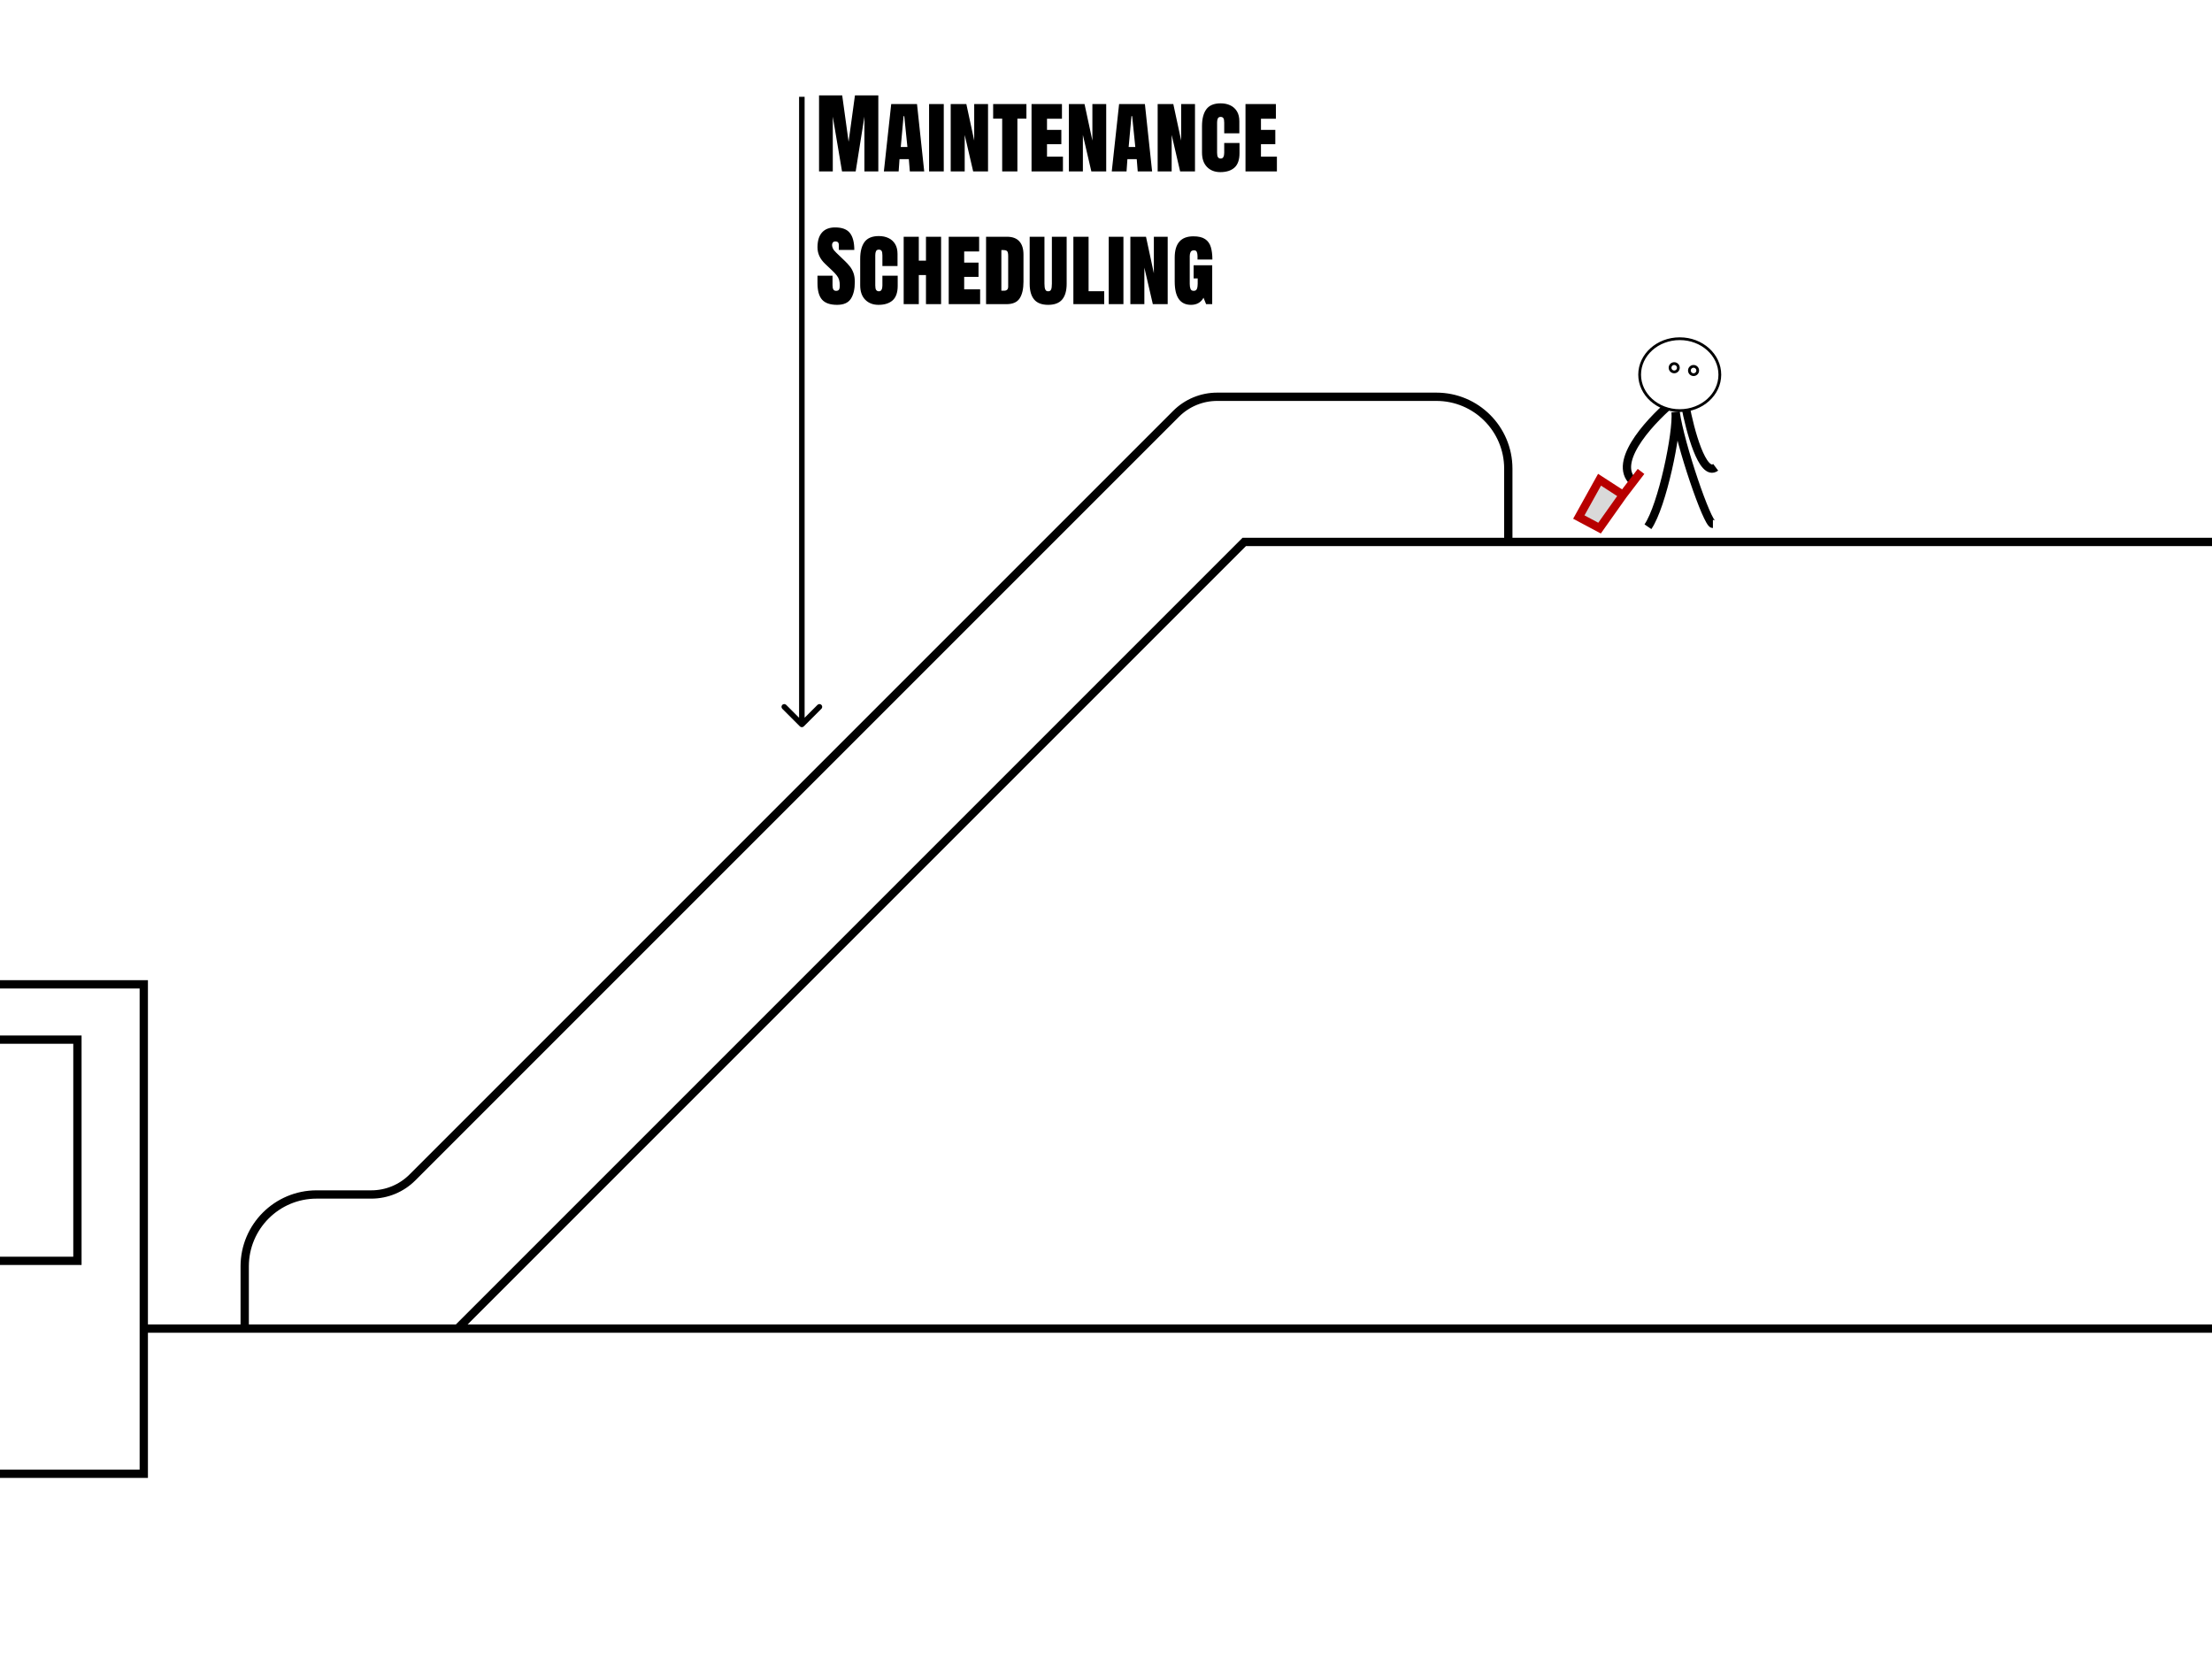
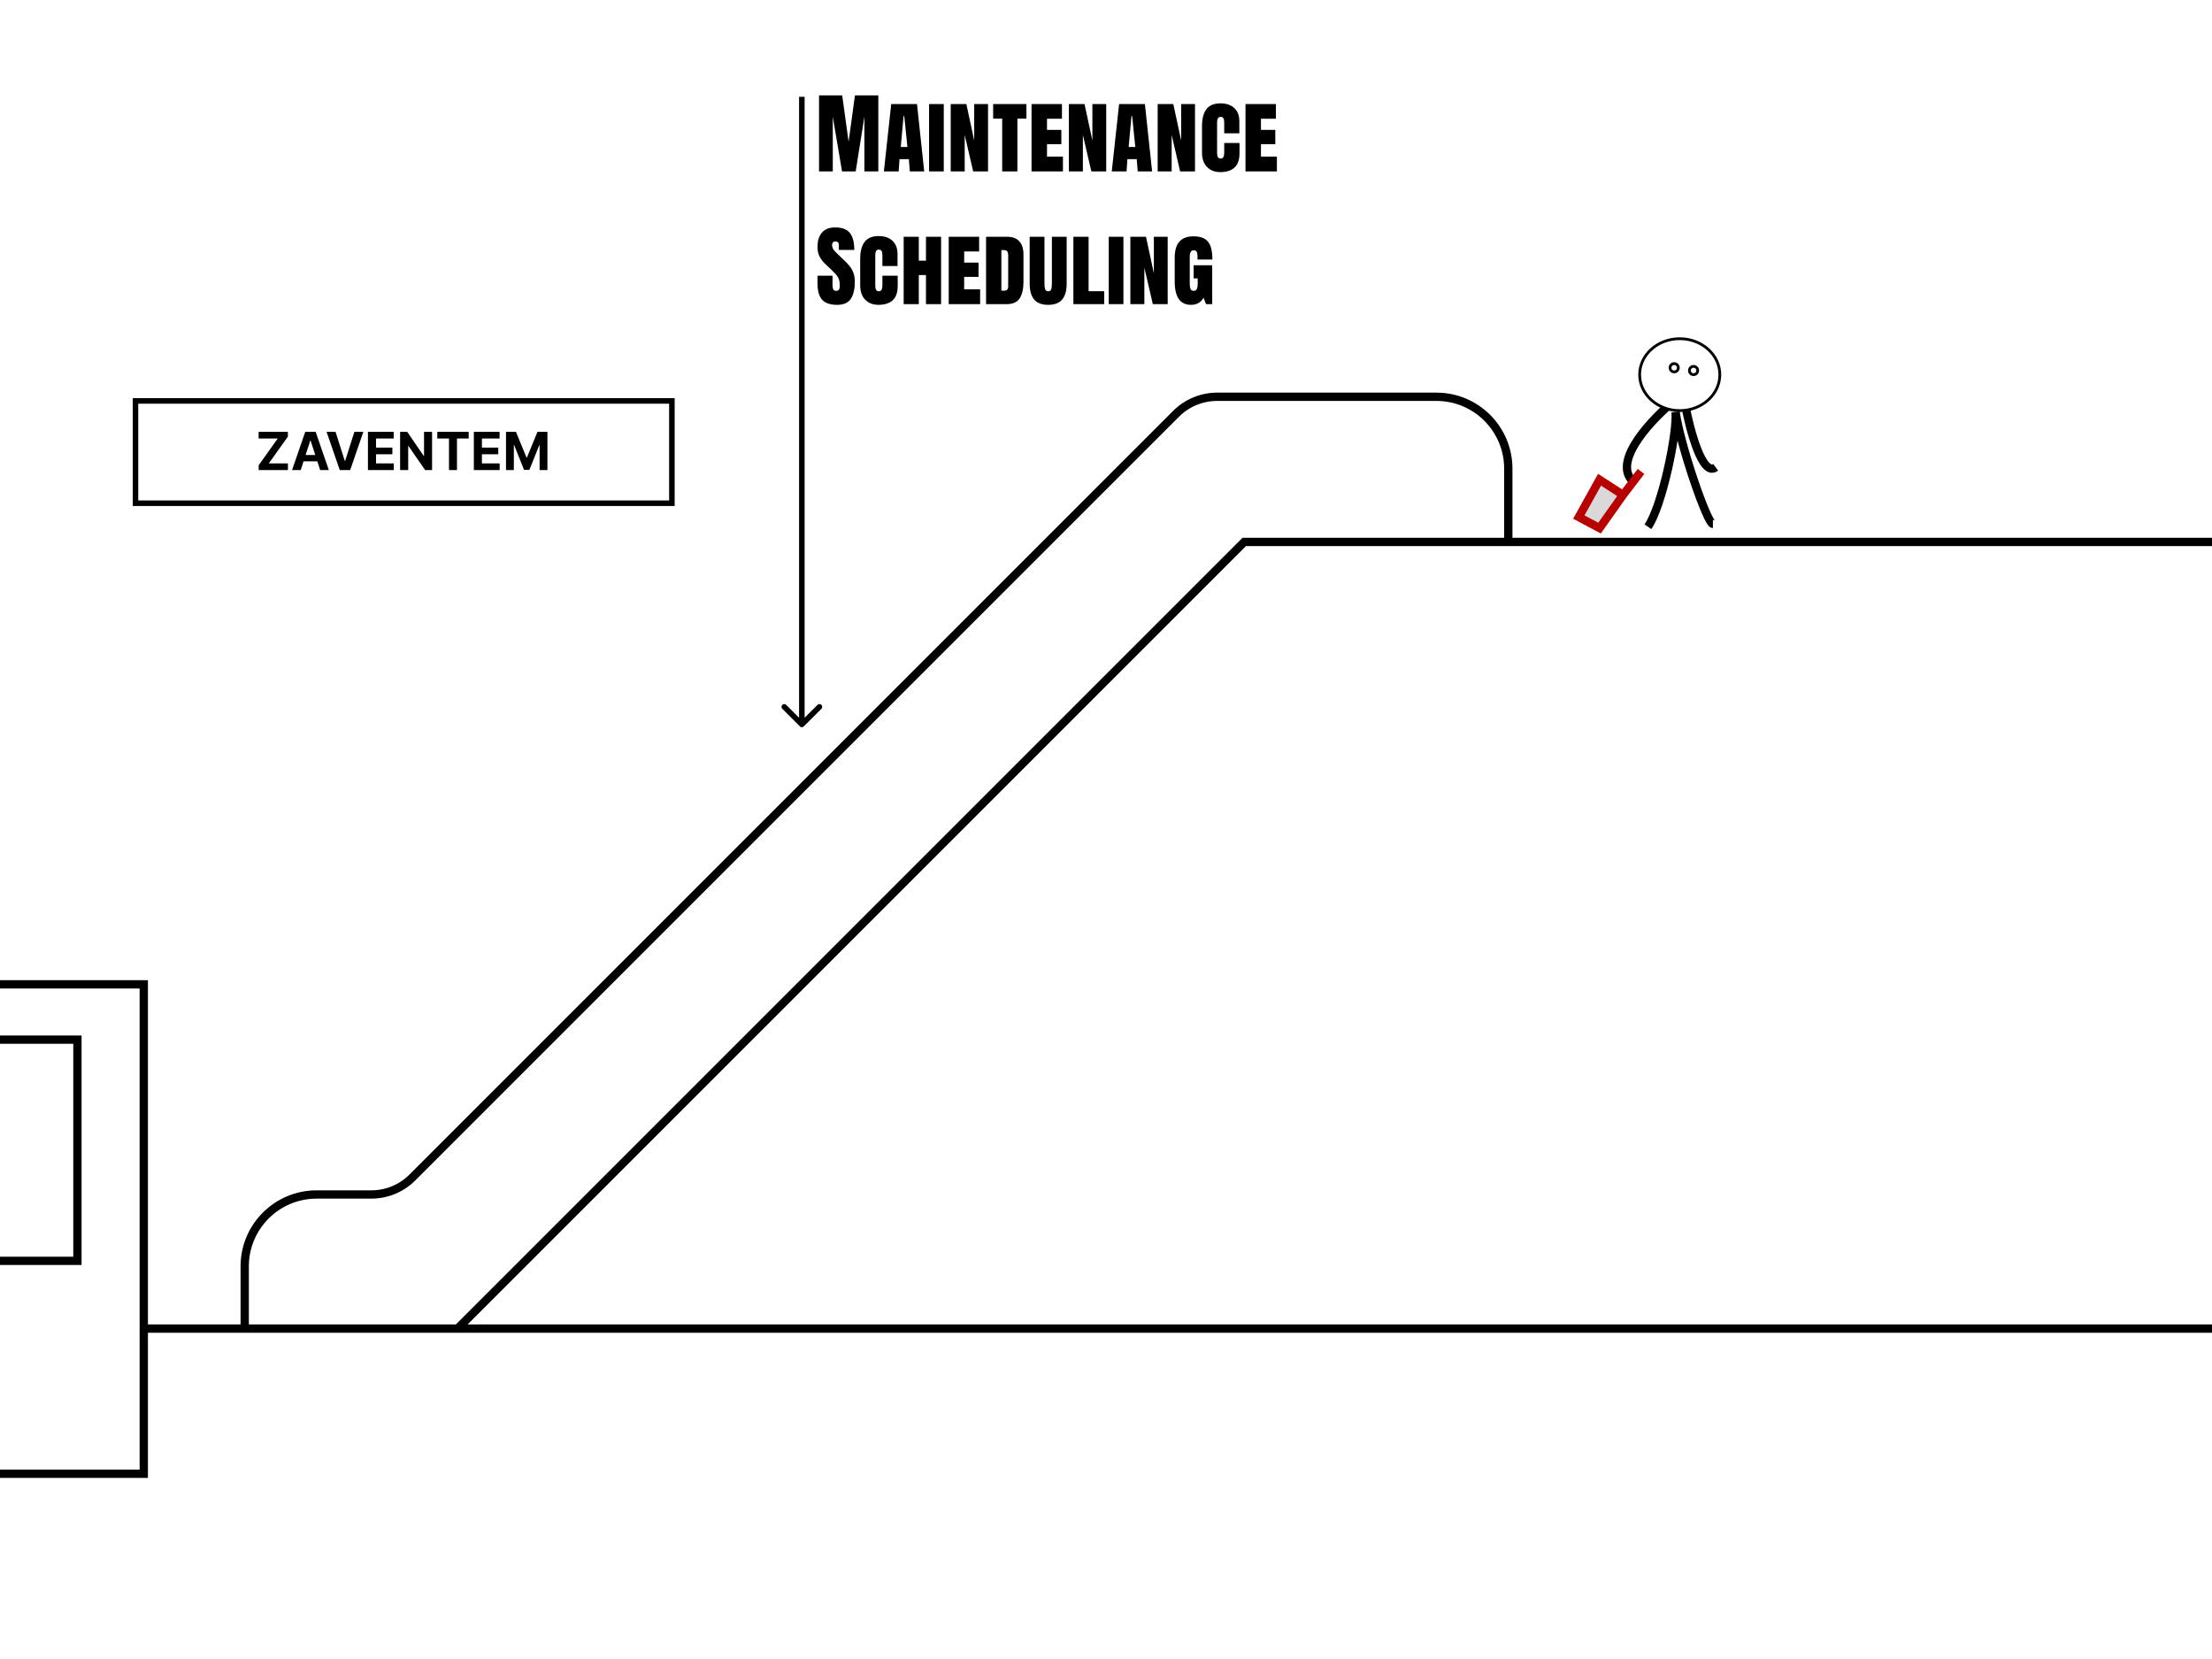
<svg xmlns="http://www.w3.org/2000/svg" width="800" height="600" viewBox="0 0 800 600" fill="none">
  <g clip-path="url(#clip0_190_252)">
    <rect width="800" height="600" fill="white" />
    <path d="M0 480.5H88.5M800 480.5H165.5M165.5 480.5L450 196H545.5M165.5 480.5H94.5H88.5M800 196H545.5M545.5 196V169.5C545.5 155.141 533.859 143.5 519.5 143.5H440.198C434.629 143.5 429.288 145.712 425.349 149.651L149.151 425.849C145.212 429.788 139.871 432 134.302 432H114.5C100.141 432 88.5 443.641 88.5 458V480.5" stroke="black" stroke-width="3" />
    <path fill-rule="evenodd" clip-rule="evenodd" d="M52 533H-487C-487 453.5 -477 356 -382 356H52V533ZM-362.5 376V456H-250V376H-362.5ZM-223 456V376H-114.5V456H-223ZM28.001 456V376H-92V456H28.001ZM-463.199 456C-458.612 414.166 -443.166 376 -394.481 376V456H-463.199Z" fill="white" stroke="black" stroke-width="3" />
    <path d="M605.999 144.5C597.999 151 583.599 165.9 589.999 173.5M609.5 146.5C611.167 155.5 615.7 172.6 620.5 169M596 190.5C601.2 182.9 606.666 156.5 605.999 149C607.666 161 617.5 189.5 619.5 189.5" stroke="black" stroke-width="3" />
    <path d="M607.5 122.5C615.559 122.5 622 128.369 622 135.5C622 142.631 615.559 148.5 607.5 148.5C599.441 148.5 593 142.631 593 135.5C593 128.369 599.441 122.5 607.5 122.5Z" fill="white" stroke="black" />
    <circle cx="605.5" cy="133" r="1.5" stroke="black" />
    <circle cx="612.5" cy="134" r="1.5" stroke="black" />
    <path d="M578.5 191L571 187L578.5 173.5L587 179L578.5 191Z" fill="#D9D9D9" />
    <path d="M587 179L578.5 191L571 187L578.5 173.5L587 179ZM587 179L593.5 170.5" stroke="#B80000" stroke-width="3" />
    <path d="M289.293 262.707C289.683 263.098 290.317 263.098 290.707 262.707L297.071 256.343C297.462 255.953 297.462 255.319 297.071 254.929C296.681 254.538 296.047 254.538 295.657 254.929L290 260.586L284.343 254.929C283.953 254.538 283.319 254.538 282.929 254.929C282.538 255.319 282.538 255.953 282.929 256.343L289.293 262.707ZM290 35L289 35L289 262L290 262L291 262L291 35L290 35Z" fill="black" />
    <path d="M296.219 62V34.5H304.594L306.906 51.266L309.203 34.5H317.656V62H312.625V42.188L309.469 62H304.531L301.188 42.188V62H296.219ZM319.664 62L322.32 37.625H331.648L334.257 62H329.054L328.695 57.562H325.32L325.007 62H319.664ZM326.789 42L325.773 53.172H328.179L327.039 42H326.789ZM336.015 62V37.625H341.327V62H336.015ZM343.835 62V37.625H349.491L352.335 50.844V37.625H357.335V62H351.96L348.897 48.797V62H343.835ZM362.452 62V42.906H359.186V37.625H371.217V42.906H367.952V62H362.452ZM373.069 62V37.625H384.069V42.938H378.662V46.969H383.85V52.141H378.662V56.641H384.428V62H373.069ZM386.576 62V37.625H392.232L395.076 50.844V37.625H400.076V62H394.701L391.639 48.797V62H386.576ZM402.084 62L404.74 37.625H414.068L416.677 62H411.474L411.115 57.562H407.74L407.427 62H402.084ZM409.209 42L408.193 53.172H410.599L409.459 42H409.209ZM418.685 62V37.625H424.341L427.185 50.844V37.625H432.185V62H426.81L423.747 48.797V62H418.685ZM441.349 62.25C439.359 62.25 437.755 61.63 436.536 60.391C435.328 59.151 434.724 57.417 434.724 55.188V45.625C434.724 42.958 435.25 40.917 436.302 39.5C437.364 38.083 439.088 37.375 441.474 37.375C442.776 37.375 443.932 37.615 444.943 38.094C445.963 38.573 446.765 39.292 447.349 40.25C447.932 41.198 448.224 42.396 448.224 43.844V48.219H442.755V44.375C442.755 43.552 442.651 43 442.443 42.719C442.234 42.427 441.911 42.281 441.474 42.281C440.963 42.281 440.62 42.469 440.443 42.844C440.265 43.208 440.177 43.698 440.177 44.312V55.266C440.177 56.026 440.286 56.562 440.505 56.875C440.734 57.188 441.057 57.344 441.474 57.344C441.943 57.344 442.271 57.151 442.458 56.766C442.656 56.38 442.755 55.88 442.755 55.266V51.719H448.286V55.359C448.286 57.776 447.677 59.531 446.458 60.625C445.239 61.708 443.536 62.25 441.349 62.25ZM450.45 62V37.625H461.45V42.938H456.044V46.969H461.231V52.141H456.044V56.641H461.809V62H450.45ZM302.75 110.25C300.24 110.25 298.427 109.625 297.312 108.375C296.208 107.125 295.656 105.135 295.656 102.406V99.719H301.094V103.156C301.094 103.792 301.188 104.292 301.375 104.656C301.573 105.01 301.911 105.188 302.391 105.188C302.891 105.188 303.234 105.042 303.422 104.75C303.62 104.458 303.719 103.979 303.719 103.312C303.719 102.469 303.635 101.766 303.469 101.203C303.302 100.63 303.01 100.089 302.594 99.578C302.188 99.057 301.62 98.453 300.891 97.766L298.422 95.422C296.578 93.682 295.656 91.693 295.656 89.453C295.656 87.109 296.198 85.323 297.281 84.094C298.375 82.865 299.953 82.25 302.016 82.25C304.536 82.25 306.323 82.922 307.375 84.266C308.438 85.609 308.969 87.651 308.969 90.391H303.375V88.5C303.375 88.125 303.266 87.833 303.047 87.625C302.839 87.417 302.552 87.312 302.188 87.312C301.75 87.312 301.427 87.438 301.219 87.688C301.021 87.927 300.922 88.24 300.922 88.625C300.922 89.01 301.026 89.427 301.234 89.875C301.443 90.323 301.854 90.838 302.469 91.422L305.641 94.469C306.276 95.073 306.859 95.713 307.391 96.391C307.922 97.057 308.349 97.838 308.672 98.734C308.995 99.62 309.156 100.703 309.156 101.984C309.156 104.568 308.677 106.594 307.719 108.062C306.771 109.521 305.115 110.25 302.75 110.25ZM317.726 110.25C315.737 110.25 314.132 109.63 312.914 108.391C311.705 107.151 311.101 105.417 311.101 103.188V93.625C311.101 90.958 311.627 88.917 312.679 87.5C313.742 86.083 315.466 85.375 317.851 85.375C319.153 85.375 320.31 85.615 321.32 86.094C322.341 86.573 323.143 87.292 323.726 88.25C324.31 89.198 324.601 90.396 324.601 91.844V96.219H319.132V92.375C319.132 91.552 319.028 91 318.82 90.719C318.612 90.427 318.289 90.281 317.851 90.281C317.341 90.281 316.997 90.469 316.82 90.844C316.643 91.208 316.554 91.698 316.554 92.312V103.266C316.554 104.026 316.664 104.562 316.882 104.875C317.112 105.188 317.435 105.344 317.851 105.344C318.32 105.344 318.648 105.151 318.836 104.766C319.034 104.38 319.132 103.88 319.132 103.266V99.719H324.664V103.359C324.664 105.776 324.054 107.531 322.836 108.625C321.617 109.708 319.914 110.25 317.726 110.25ZM326.827 110V85.625H332.296V94.281H334.89V85.625H340.359V110H334.89V99.484H332.296V110H326.827ZM343.116 110V85.625H354.116V90.938H348.71V94.969H353.897V100.141H348.71V104.641H354.476V110H343.116ZM356.624 110V85.625H364.202C366.181 85.625 367.665 86.177 368.655 87.281C369.655 88.375 370.155 89.979 370.155 92.094V101.844C370.155 104.448 369.702 106.458 368.796 107.875C367.889 109.292 366.296 110 364.014 110H356.624ZM362.155 105.141H363.108C364.119 105.141 364.624 104.651 364.624 103.672V92.609C364.624 91.693 364.499 91.104 364.249 90.844C364.009 90.573 363.514 90.438 362.764 90.438H362.155V105.141ZM379.084 110.25C376.793 110.25 375.105 109.609 374.022 108.328C372.939 107.036 372.397 105.141 372.397 102.641V85.625H377.741V102.578C377.741 103.036 377.767 103.479 377.819 103.906C377.871 104.323 377.991 104.667 378.178 104.938C378.366 105.208 378.668 105.344 379.084 105.344C379.511 105.344 379.819 105.214 380.006 104.953C380.194 104.682 380.308 104.333 380.35 103.906C380.402 103.479 380.428 103.036 380.428 102.578V85.625H385.772V102.641C385.772 105.141 385.23 107.036 384.147 108.328C383.064 109.609 381.376 110.25 379.084 110.25ZM388.201 110V85.625H393.701V105.312H399.357V110H388.201ZM400.99 110V85.625H406.302V110H400.99ZM408.81 110V85.625H414.466L417.31 98.844V85.625H422.31V110H416.935L413.872 96.797V110H408.81ZM430.739 110.25C426.812 110.25 424.849 107.438 424.849 101.812V93.172C424.849 88.037 427.099 85.469 431.599 85.469C433.453 85.469 434.875 85.807 435.864 86.484C436.854 87.151 437.536 88.109 437.911 89.359C438.286 90.609 438.474 92.115 438.474 93.875H433.099V92.625C433.099 92.031 433.015 91.537 432.849 91.141C432.693 90.734 432.359 90.531 431.849 90.531C431.213 90.531 430.791 90.745 430.583 91.172C430.385 91.599 430.286 92.068 430.286 92.578V102.688C430.286 103.427 430.38 104.031 430.568 104.5C430.765 104.958 431.146 105.188 431.708 105.188C432.291 105.188 432.677 104.958 432.864 104.5C433.062 104.031 433.161 103.417 433.161 102.656V100.688H431.693V95.938H438.411V110H436.208L435.271 107.688C434.312 109.396 432.802 110.25 430.739 110.25Z" fill="black" />
+     <rect x="49" y="145" width="194" height="37" stroke="black" stroke-width="2" />
+     <path d="M93.553 170V168.266L100.448 158.591H93.539V156.182H104.119V157.916L97.216 167.591H104.132V170H93.553ZM108.756 170H105.625L110.395 156.182H114.16L118.924 170H115.793L112.332 159.339H112.224L108.756 170ZM108.56 164.569H115.955V166.849H108.56V164.569ZM121.358 156.182L124.697 166.68H124.826L128.172 156.182H131.411L126.647 170H122.882L118.112 156.182H121.358ZM133.074 170V156.182H142.385V158.591H135.996V161.883H141.906V164.292H135.996V167.591H142.412V170H133.074ZM156.266 156.182V170H153.742L147.731 161.303H147.629V170H144.708V156.182H147.272L153.236 164.872H153.358V156.182H156.266ZM158.153 158.591V156.182H169.502V158.591H165.271V170H162.384V158.591H158.153ZM171.371 170V156.182H180.682V158.591H174.292V161.883H180.203V164.292H174.292V167.591H180.709V170H171.371ZM183.005 156.182H186.608L190.413 165.466H190.575L194.38 156.182H197.983V170H195.15V161.006H195.035L191.459 169.933H189.529L185.953 160.972H185.839V170H183.005V156.182Z" fill="black" />
  </g>
  <defs>
    <clipPath id="clip0_190_252">
      <rect width="800" height="600" fill="white" />
    </clipPath>
  </defs>
</svg>
